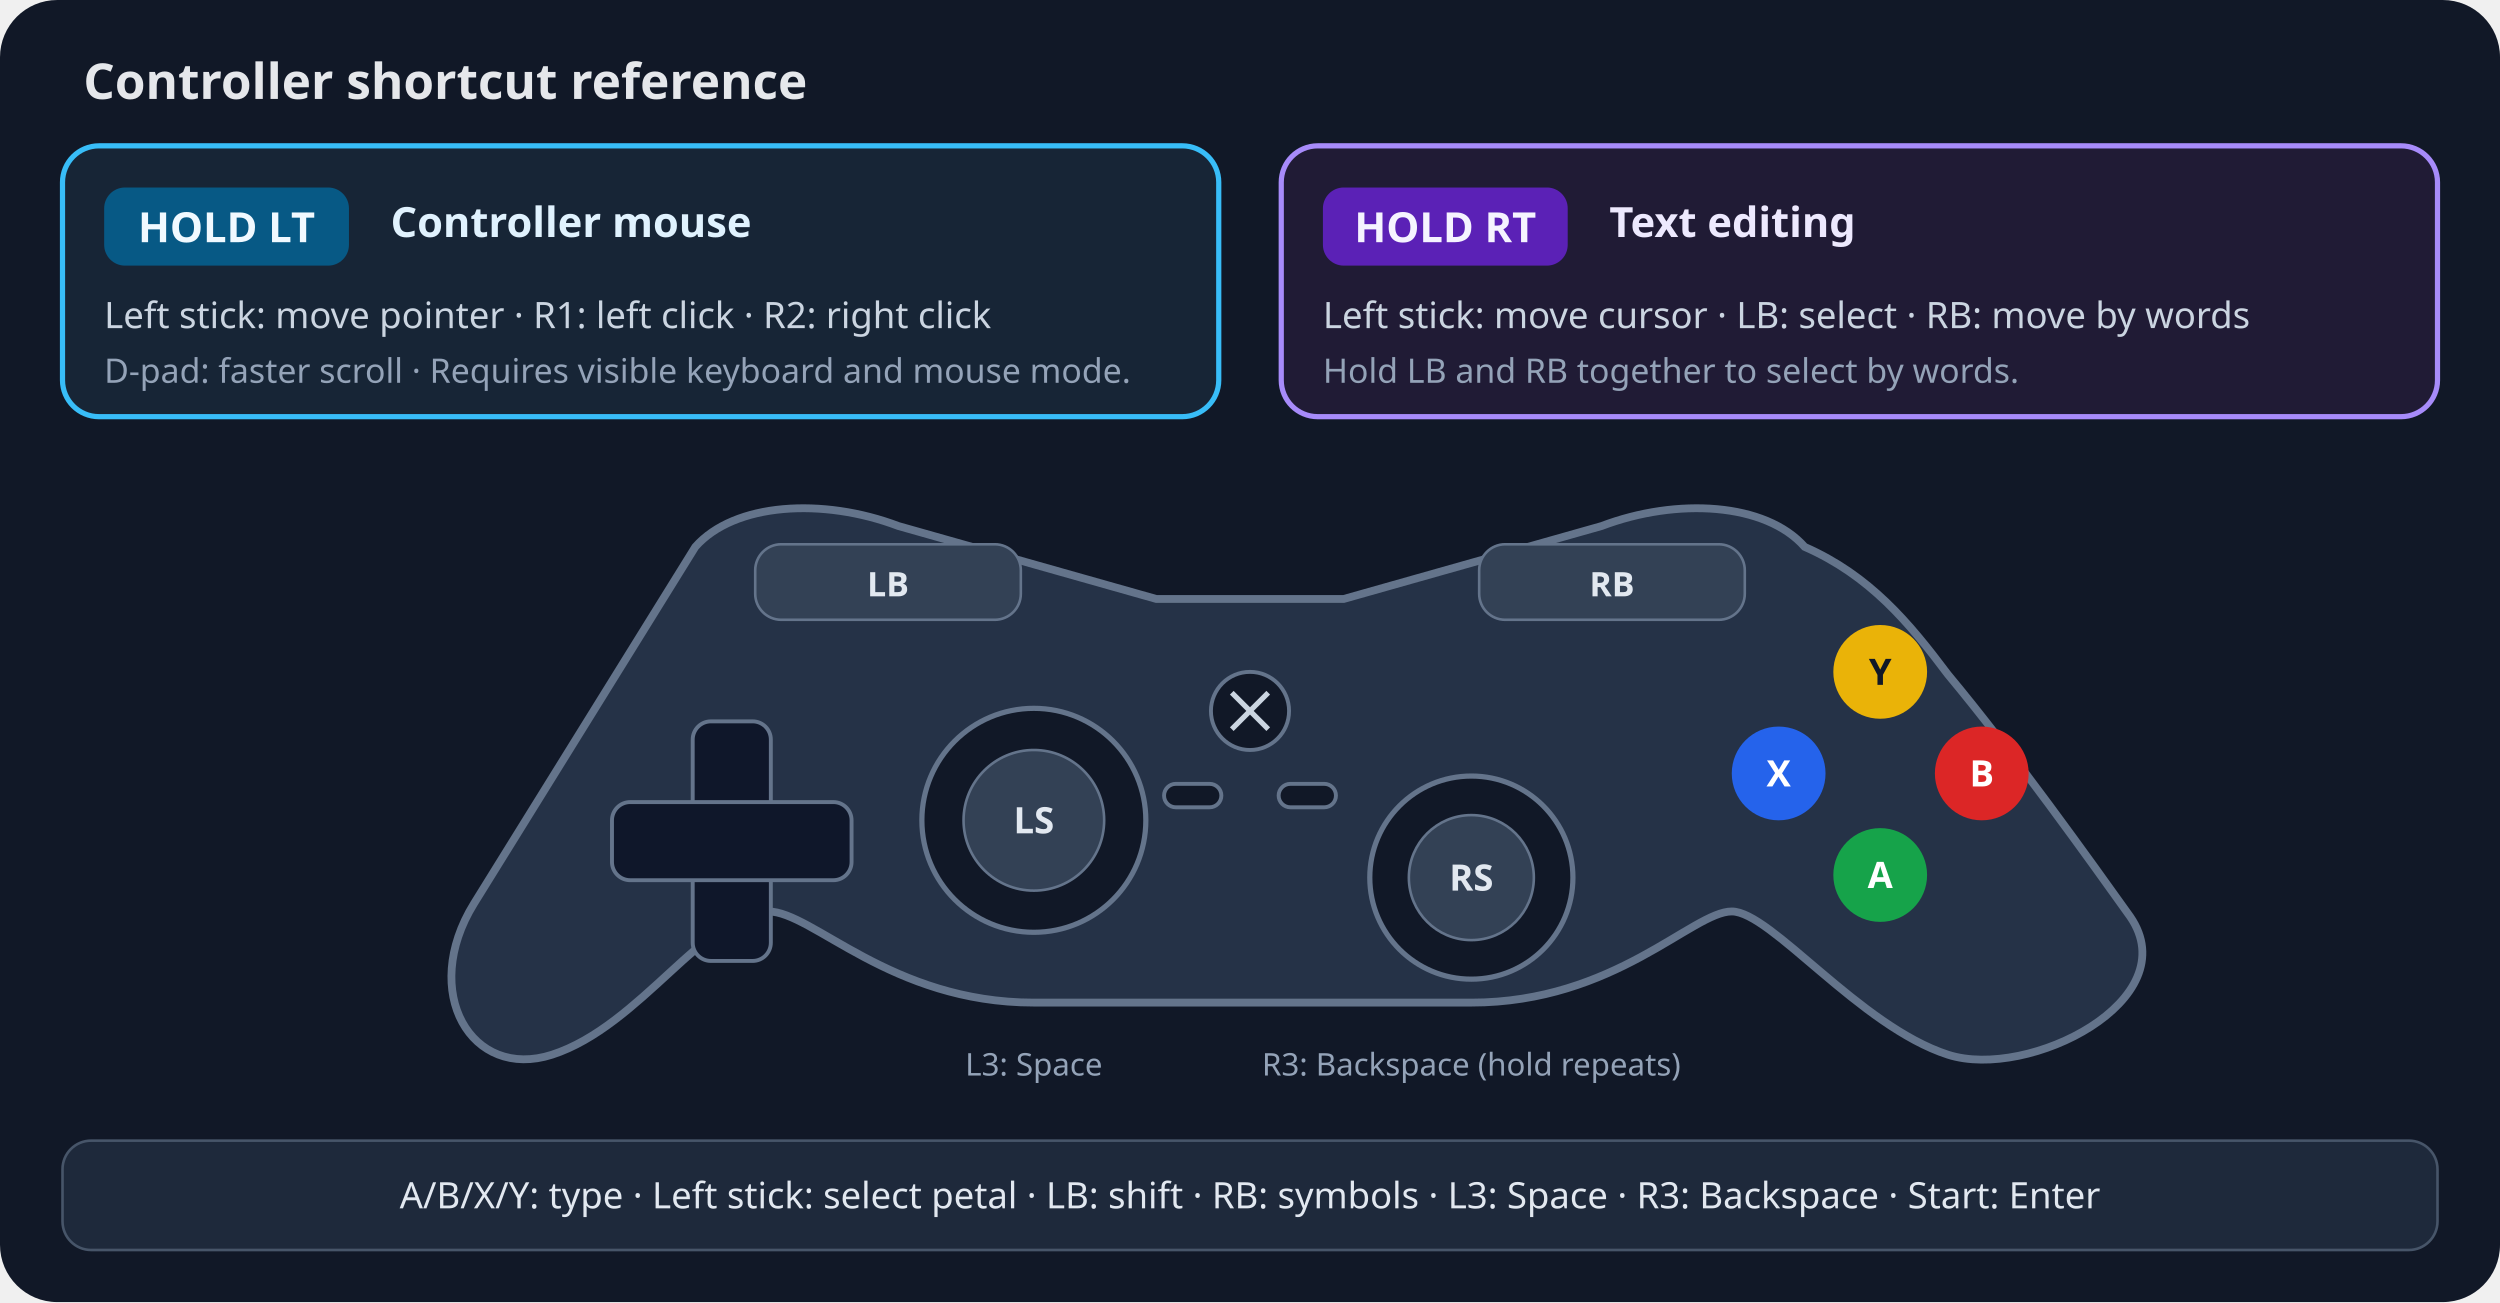
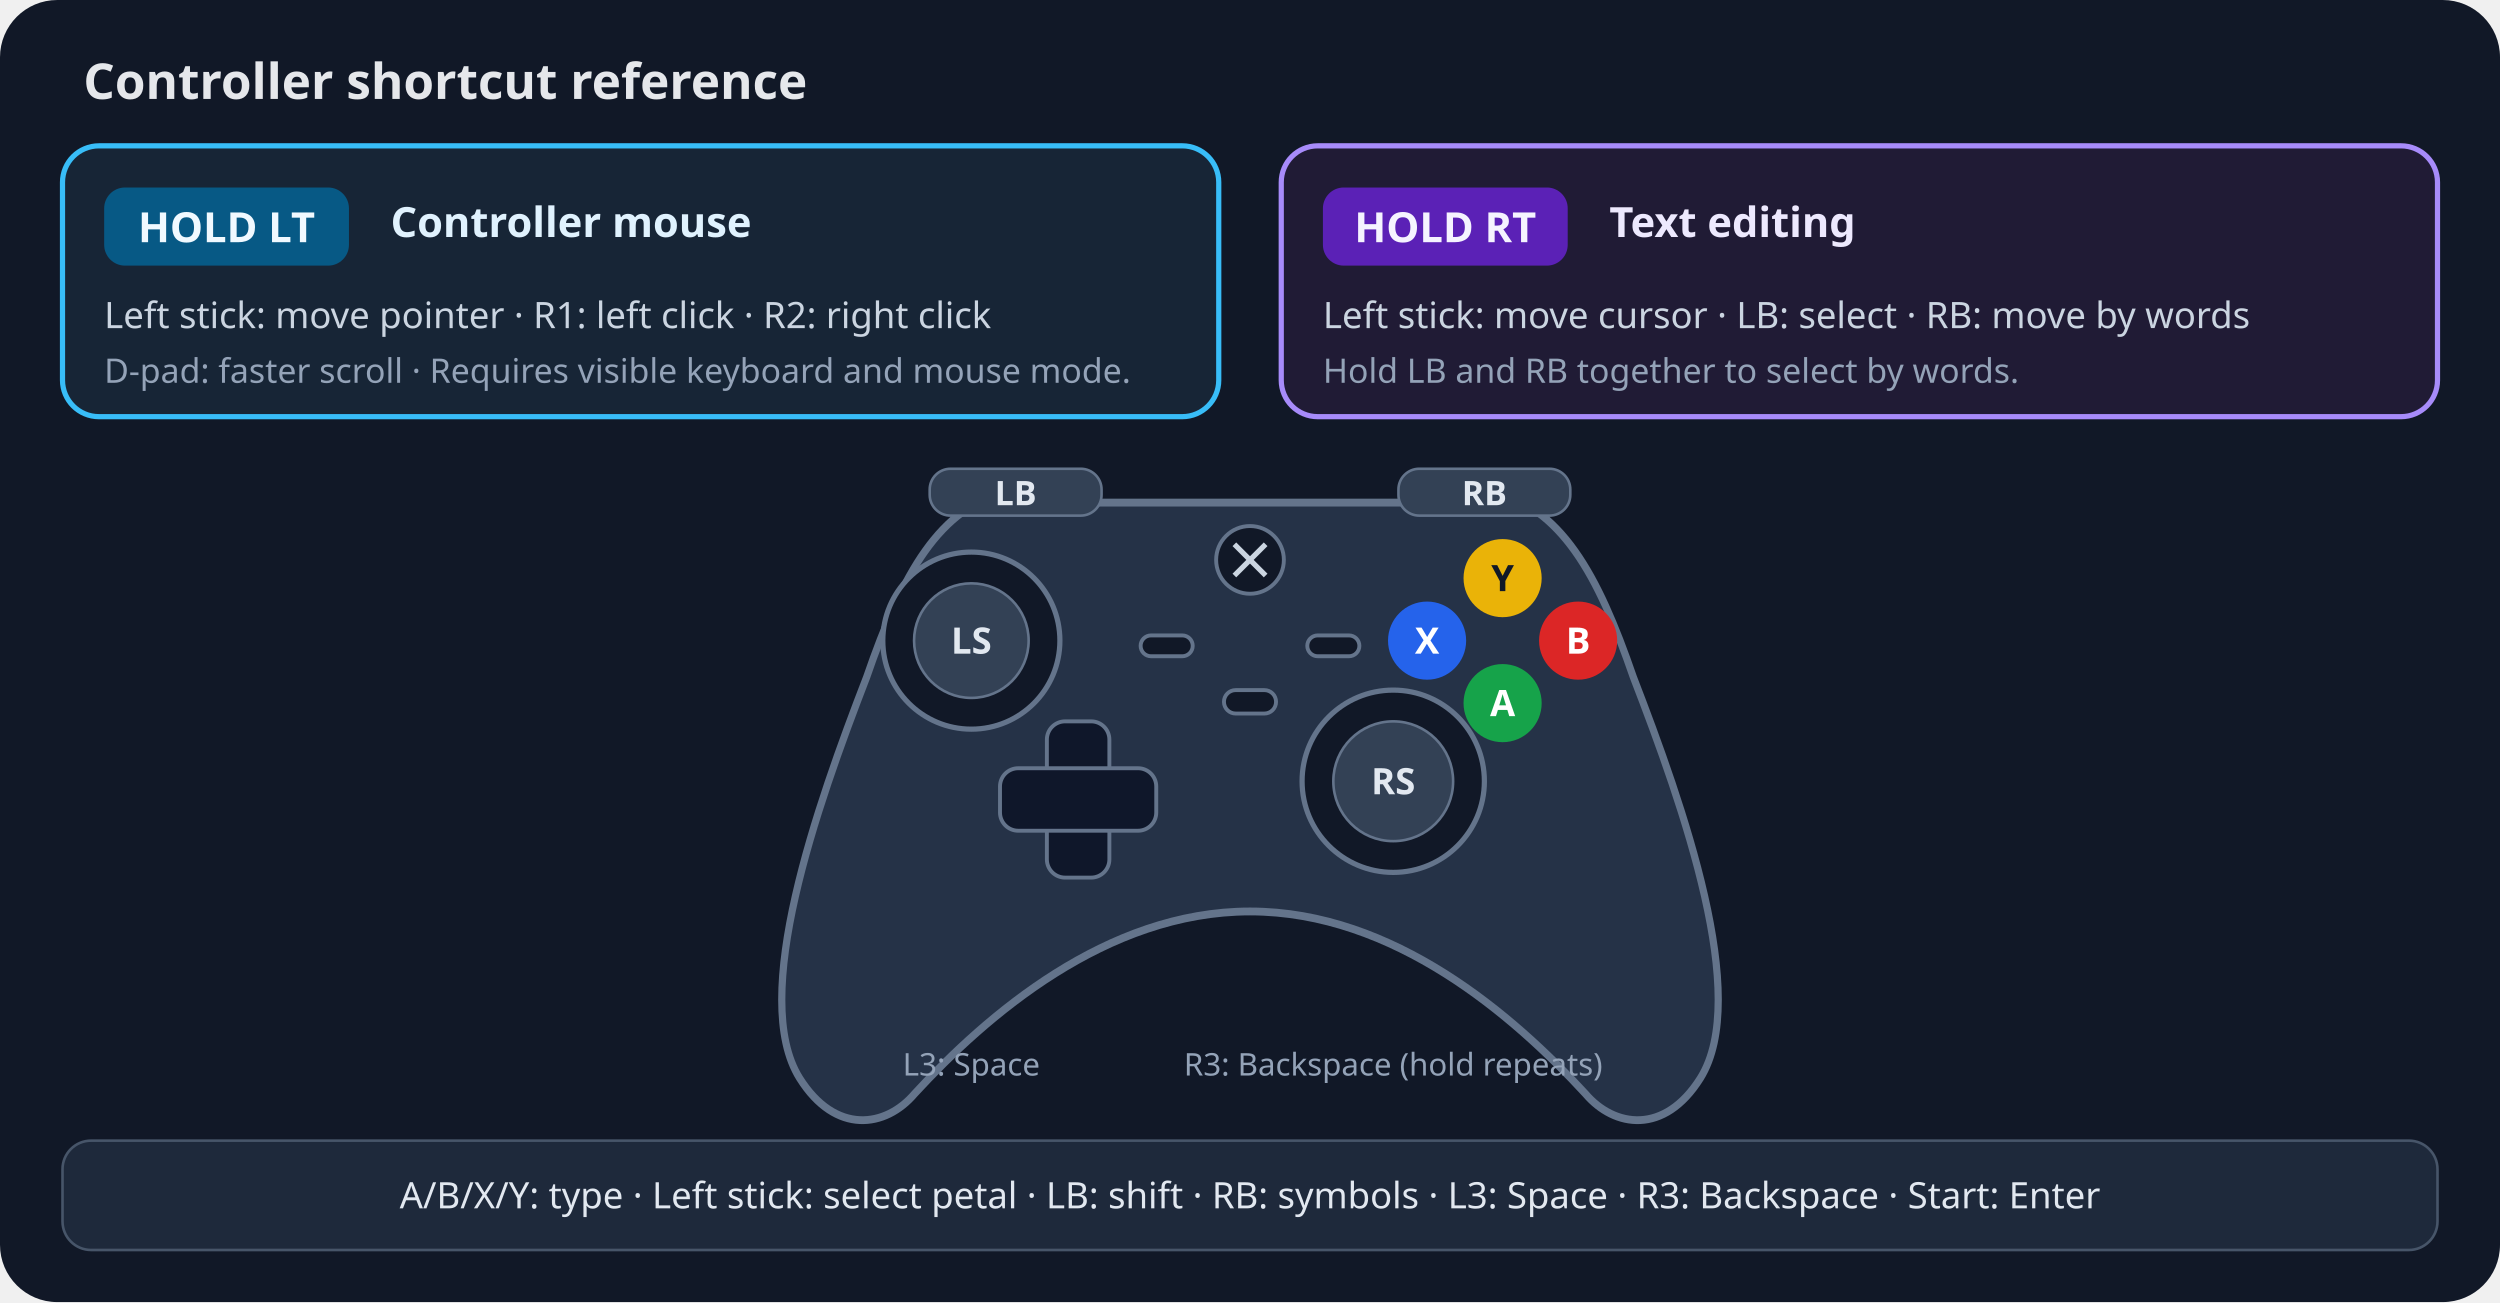
<svg xmlns="http://www.w3.org/2000/svg" viewBox="0 0 960 500" role="img" aria-labelledby="title description">
  <rect width="960" height="500" rx="22" fill="#111827" />
  <text x="32" y="38" fill="#e5e7eb" font-family="sans-serif" font-size="19" font-weight="700">Controller shortcut reference</text>
  <g font-family="sans-serif">
    <rect x="24" y="56" width="444" height="104" rx="14" fill="#172536" stroke="#38bdf8" stroke-width="2" />
    <rect x="40" y="72" width="94" height="30" rx="8" fill="#075985" />
    <text x="87" y="93" fill="#f0f9ff" font-size="16" font-weight="700" text-anchor="middle">HOLD LT</text>
    <text x="150" y="91" fill="#e0f2fe" font-size="16" font-weight="700">Controller mouse</text>
    <text x="40" y="126" fill="#cbd5e1" font-size="14">Left stick: move pointer  ·  R1: left click  ·  R2: right click</text>
    <text x="40" y="147" fill="#94a3b8" font-size="13">D-pad: faster scroll  ·  Requires visible keyboard and mouse mode.</text>
    <rect x="492" y="56" width="444" height="104" rx="14" fill="#201b35" stroke="#a78bfa" stroke-width="2" />
    <rect x="508" y="72" width="94" height="30" rx="8" fill="#5b21b6" />
    <text x="555" y="93" fill="#f5f3ff" font-size="16" font-weight="700" text-anchor="middle">HOLD RT</text>
    <text x="618" y="91" fill="#ede9fe" font-size="16" font-weight="700">Text editing</text>
    <text x="508" y="126" fill="#cbd5e1" font-size="14">Left stick: move cursor  ·  LB: select  ·  RB: move by words</text>
    <text x="508" y="147" fill="#94a3b8" font-size="13">Hold LB and RB together to select by words.</text>
  </g>
-   <path d="M267 210 C282 193 316 191 345 202 L444 230 H516 L615 202 C644 191 678 193 693 210 C718 221 733 239 748 259 C773 289 803 331 818 352 C840 384 779 415 748 405 C714 394 680 350 665 350 C650 350 620 385 565 385 H397 C342 385 312 350 295 350 C271 350 246 394 212 405 C181 415 161 381 182 347 Z" fill="#253247" stroke="#64748b" stroke-width="3" />
+   <path d="M410 193 H550 C560 193 570 185 580 188 C610 195 625 220 640 260 C661 310 689 383 668 414 C653 436 632 433 620 420 C590 390 540 350 480 350 C420 350 370 390 340 420 C328 433 307 436 292 414 C271 383 299 310 320 260 C335 220 350 195 380 188 C390 185 400 193 410 193 Z" transform="translate(480 0) scale(0.92 1) translate(-480 0)" fill="#253247" stroke="#64748b" stroke-width="3" />
  <g font-family="sans-serif" font-size="13" font-weight="700" text-anchor="middle">
-     <rect x="290" y="209" width="102" height="29" rx="10" fill="#334155" stroke="#64748b" />
-     <text x="341" y="229" fill="#e2e8f0">LB</text>
-     <rect x="568" y="209" width="102" height="29" rx="10" fill="#334155" stroke="#64748b" />
-     <text x="619" y="229" fill="#e2e8f0">RB</text>
+     <rect x="357" y="180" width="66" height="18" rx="8" fill="#334155" stroke="#64748b" />
+     <text x="390" y="194" fill="#e2e8f0">LB</text>
+     <rect x="537" y="180" width="66" height="18" rx="8" fill="#334155" stroke="#64748b" />
+     <text x="570" y="194" fill="#e2e8f0">RB</text>
  </g>
  <g fill="#0f172a" stroke="#64748b" stroke-width="1.5">
-     <rect x="266" y="277" width="30" height="92" rx="7" />
-     <rect x="235" y="308" width="92" height="30" rx="7" />
+     <rect x="402" y="277" width="24" height="60" rx="7" />
+     <rect x="384" y="295" width="60" height="24" rx="7" />
  </g>
  <g stroke="#64748b" stroke-width="1.5">
-     <circle cx="480" cy="273" r="15" fill="#111827" />
-     <path d="M473 266 L487 280 M487 266 L473 280" stroke="#cbd5e1" stroke-width="2" />
-     <rect x="447" y="301" width="22" height="9" rx="4.5" fill="#111827" />
-     <rect x="491" y="301" width="22" height="9" rx="4.5" fill="#111827" />
+     <circle cx="480" cy="215" r="13" fill="#111827" />
+     <path d="M474 209 L486 221 M486 209 L474 221" stroke="#cbd5e1" stroke-width="2" />
+     <rect x="438" y="244" width="20" height="8" rx="4" fill="#111827" />
+     <rect x="502" y="244" width="20" height="8" rx="4" fill="#111827" />
+     <rect x="470" y="265" width="20" height="9" rx="4.5" fill="#111827" />
  </g>
  <g font-family="sans-serif" text-anchor="middle">
-     <circle cx="397" cy="315" r="43" fill="#111827" stroke="#64748b" stroke-width="2" />
-     <circle cx="397" cy="315" r="27" fill="#334155" stroke="#64748b" />
-     <text x="397" y="320" fill="#e2e8f0" font-size="14" font-weight="700">LS</text>
-     <text x="397" y="413" fill="#94a3b8" font-size="12">L3: Space</text>
-     <circle cx="565" cy="337" r="39" fill="#111827" stroke="#64748b" stroke-width="2" />
-     <circle cx="565" cy="337" r="24" fill="#334155" stroke="#64748b" />
-     <text x="565" y="342" fill="#e2e8f0" font-size="14" font-weight="700">RS</text>
-     <text x="565" y="413" fill="#94a3b8" font-size="12">R3: Backspace (hold repeats)</text>
+     <circle cx="373" cy="246" r="34" fill="#111827" stroke="#64748b" stroke-width="2" />
+     <circle cx="373" cy="246" r="22" fill="#334155" stroke="#64748b" />
+     <text x="373" y="251" fill="#e2e8f0" font-size="14" font-weight="700">LS</text>
+     <text x="373" y="413" fill="#94a3b8" font-size="12">L3: Space</text>
+     <circle cx="535" cy="300" r="35" fill="#111827" stroke="#64748b" stroke-width="2" />
+     <circle cx="535" cy="300" r="23" fill="#334155" stroke="#64748b" />
+     <text x="535" y="305" fill="#e2e8f0" font-size="14" font-weight="700">RS</text>
+     <text x="535" y="413" fill="#94a3b8" font-size="12">R3: Backspace (hold repeats)</text>
  </g>
  <g font-family="sans-serif" font-size="14" font-weight="700" text-anchor="middle">
-     <circle cx="683" cy="297" r="18" fill="#2563eb" />
-     <text x="683" y="302" fill="white">X</text>
-     <circle cx="722" cy="258" r="18" fill="#eab308" />
-     <text x="722" y="263" fill="#111827">Y</text>
-     <circle cx="761" cy="297" r="18" fill="#dc2626" />
-     <text x="761" y="302" fill="white">B</text>
-     <circle cx="722" cy="336" r="18" fill="#16a34a" />
-     <text x="722" y="341" fill="white">A</text>
+     <circle cx="548" cy="246" r="15" fill="#2563eb" />
+     <text x="548" y="251" fill="white">X</text>
+     <circle cx="577" cy="222" r="15" fill="#eab308" />
+     <text x="577" y="227" fill="#111827">Y</text>
+     <circle cx="606" cy="246" r="15" fill="#dc2626" />
+     <text x="606" y="251" fill="white">B</text>
+     <circle cx="577" cy="270" r="15" fill="#16a34a" />
+     <text x="577" y="275" fill="white">A</text>
  </g>
  <rect x="24" y="438" width="912" height="42" rx="11" fill="#1e293b" stroke="#475569" />
  <text x="480" y="464" fill="#e2e8f0" font-family="sans-serif" font-size="14" text-anchor="middle">A/B/X/Y: type  ·  Left stick: select petal  ·  LB: shift  ·  RB: symbols  ·  L3: Space  ·  R3: Backspace  ·  Start: Enter</text>
</svg>
